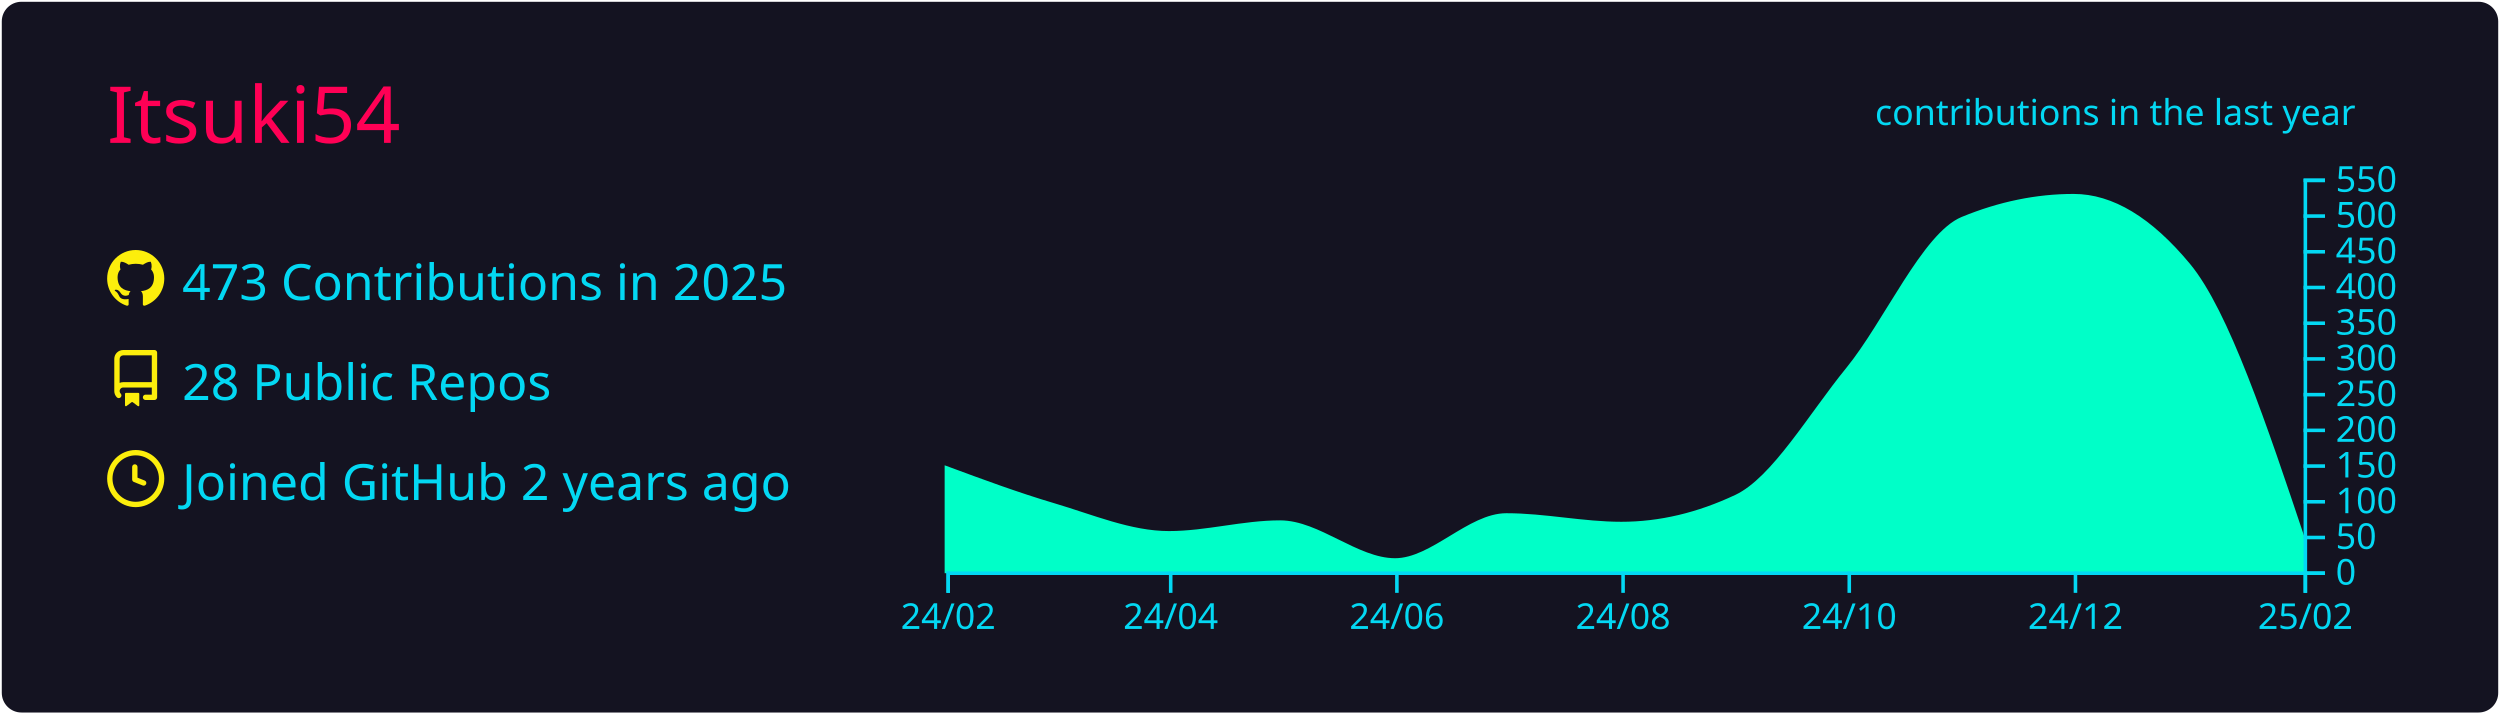
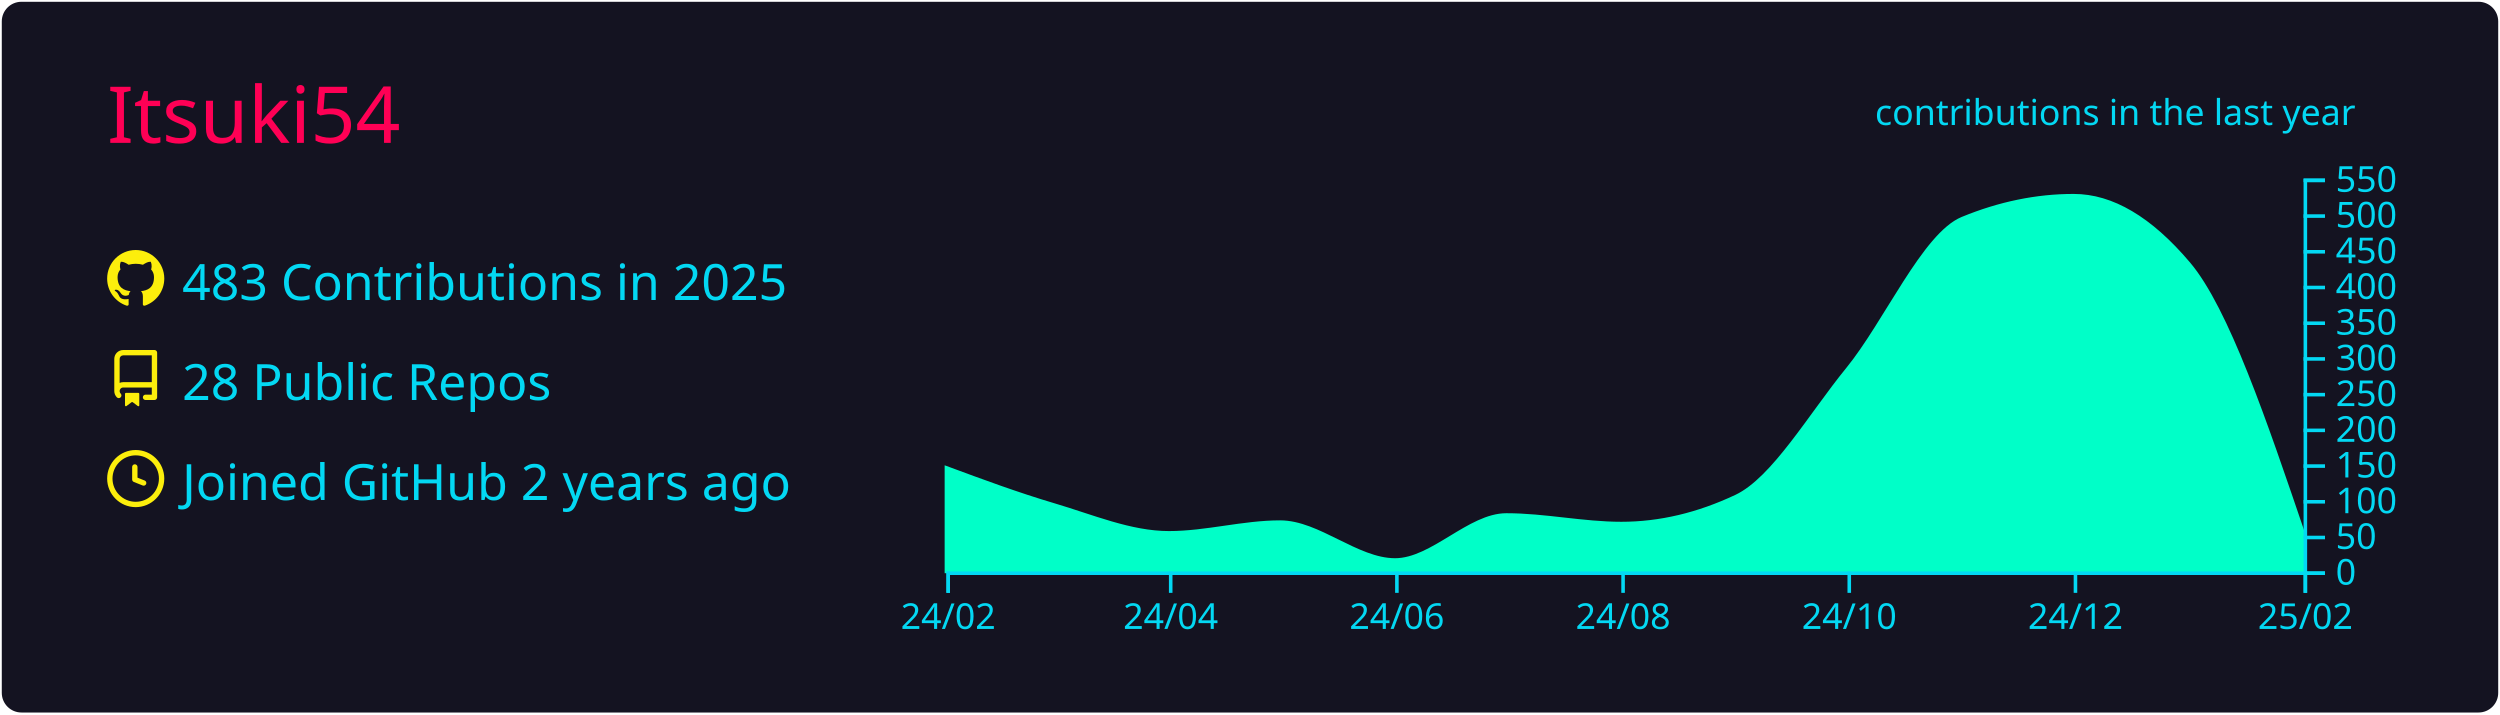
<svg xmlns="http://www.w3.org/2000/svg" width="700" height="200" viewBox="0 0 700 200">
  <style>* {
          font-family: 'Segoe UI', Ubuntu, "Helvetica Neue", Sans-Serif
        }</style>
  <rect x="1" y="1" rx="5" ry="5" height="99%" width="99.714%" stroke="#141321" stroke-width="1" fill="#141321" stroke-opacity="1" />
  <text x="30" y="40" style="font-size: 22px; fill: #ff0055;">Itsuki54</text>
  <g transform="translate(0,40)">
    <g transform="translate(30,30)">
      <g transform="translate(0,0)" width="14" height="14" fill="#fcee0c">
        <path fill-rule="evenodd" d="M8 0C3.58 0 0 3.58 0 8c0 3.54 2.29 6.53 5.47 7.59.4.07.55-.17.55-.38 0-.19-.01-.82-.01-1.49-2.01.37-2.53-.49-2.69-.94-.09-.23-.48-.94-.82-1.13-.28-.15-.68-.52-.01-.53.63-.01 1.08.58 1.23.82.72 1.21 1.87.87 2.33.66.07-.52.28-.87.51-1.07-1.78-.2-3.64-.89-3.64-3.95 0-.87.31-1.59.82-2.15-.08-.2-.36-1.02.08-2.12 0 0 .67-.21 2.2.82.64-.18 1.32-.27 2-.27.68 0 1.36.09 2 .27 1.53-1.04 2.2-.82 2.2-.82.44 1.1.16 1.92.08 2.12.51.56.82 1.27.82 2.15 0 3.07-1.87 3.75-3.65 3.95.29.25.54.73.54 1.48 0 1.07-.01 1.93-.01 2.2 0 .21.15.46.55.38A8.013 8.013 0 0016 8c0-4.42-3.58-8-8-8z" />
      </g>
      <g transform="translate(0,28)" width="14" height="14" fill="#fcee0c">
        <path fill-rule="evenodd" d="M2 2.5A2.5 2.5 0 014.5 0h8.75a.75.75 0 01.75.75v12.5a.75.75 0 01-.75.75h-2.5a.75.75 0 110-1.5h1.75v-2h-8a1 1 0 00-.714 1.7.75.75 0 01-1.072 1.05A2.495 2.495 0 012 11.5v-9zm10.5-1V9h-8c-.356 0-.694.074-1 .208V2.5a1 1 0 011-1h8zM5 12.25v3.25a.25.25 0 00.4.2l1.45-1.087a.25.25 0 01.3 0L8.6 15.7a.25.25 0 00.4-.2v-3.25a.25.25 0 00-.25-.25h-3.5a.25.25 0 00-.25.25z" />
      </g>
      <g transform="translate(0,56)" width="14" height="14" fill="#fcee0c">
        <path fill-rule="evenodd" d="M1.5 8a6.5 6.5 0 1113 0 6.5 6.5 0 01-13 0zM8 0a8 8 0 100 16A8 8 0 008 0zm.5 4.75a.75.75 0 00-1.5 0v3.5a.75.75 0 00.471.696l2.5 1a.75.75 0 00.557-1.392L8.5 7.742V4.75z" />
      </g>
-       <text x="21" y="14" style="fill: #03d8f3; font-size: 14px;">473 Contributions in 2025</text>
+       <text x="21" y="14" style="fill: #03d8f3; font-size: 14px;">483 Contributions in 2025</text>
      <text x="21" y="42" style="fill: #03d8f3; font-size: 14px;">28 Public Repos</text>
      <text x="21" y="70" style="fill: #03d8f3; font-size: 14px;">Joined GitHub 2 years ago</text>
    </g>
    <g color="#00ffc8" transform="translate(295,10)">
-       <path transform="translate(-30,0)" stroke="#00ffc8" fill="#00ffc8" opacity="1" d="M0,81C10.036,84.717,20.073,88.433,30.109,91.4C40.838,94.571,51.566,99.2,62.295,99.2C72.678,99.2,83.06,96.2,93.443,96.2C104.171,96.2,114.9,106.8,125.628,106.8C136.011,106.8,146.393,94.2,156.776,94.2C167.505,94.2,178.233,96.6,188.962,96.6C199.69,96.6,210.419,94.067,221.148,89C231.53,84.097,241.913,66.125,252.295,53.4C263.024,40.25,273.752,15.609,284.481,11.2C294.863,6.933,305.246,4.8,315.628,4.8C326.357,4.8,337.086,11.267,347.814,24.2C358.543,37.133,369.271,69.167,380,101.2L380,110C369.271,110,358.543,110,347.814,110C337.086,110,326.357,110,315.628,110C305.246,110,294.863,110,284.481,110C273.752,110,263.024,110,252.295,110C241.913,110,231.53,110,221.148,110C210.419,110,199.69,110,188.962,110C178.233,110,167.505,110,156.776,110C146.393,110,136.011,110,125.628,110C114.9,110,104.171,110,93.443,110C83.06,110,72.678,110,62.295,110C51.566,110,40.838,110,30.109,110C20.073,110,10.036,110,0,110Z" />
+       <path transform="translate(-30,0)" stroke="#00ffc8" fill="#00ffc8" opacity="1" d="M0,81C10.036,84.717,20.073,88.433,30.109,91.4C40.838,94.571,51.566,99.2,62.295,99.2C72.678,99.2,83.06,96.2,93.443,96.2C104.171,96.2,114.9,106.8,125.628,106.8C136.011,106.8,146.393,94.2,156.776,94.2C167.505,94.2,178.233,96.6,188.962,96.6C199.69,96.6,210.419,94.067,221.148,89C231.53,84.097,241.913,66.125,252.295,53.4C263.024,40.25,273.752,15.609,284.481,11.2C294.863,6.933,305.246,4.8,315.628,4.8C326.357,4.8,337.086,11.133,347.814,23.8C358.543,36.467,369.271,68.033,380,99.6L380,110C369.271,110,358.543,110,347.814,110C337.086,110,326.357,110,315.628,110C305.246,110,294.863,110,284.481,110C273.752,110,263.024,110,252.295,110C241.913,110,231.53,110,221.148,110C210.419,110,199.69,110,188.962,110C178.233,110,167.505,110,156.776,110C146.393,110,136.011,110,125.628,110C114.9,110,104.171,110,93.443,110C83.06,110,72.678,110,62.295,110C51.566,110,40.838,110,30.109,110C20.073,110,10.036,110,0,110Z" />
      <g color="#03d8f3" transform="translate(-30,110)" fill="none" font-size="10" font-family="sans-serif" text-anchor="middle">
        <path class="domain" stroke="currentColor" d="M0.5,6V0.5H380.5V6" />
        <g class="tick" opacity="1" transform="translate(0.5,0)">
          <line stroke="currentColor" y2="6" />
          <text fill="currentColor" y="9" dy="0.71em">24/02</text>
        </g>
        <g class="tick" opacity="1" transform="translate(62.79508,0)">
          <line stroke="currentColor" y2="6" />
          <text fill="currentColor" y="9" dy="0.71em">24/04</text>
        </g>
        <g class="tick" opacity="1" transform="translate(126.1284,0)">
          <line stroke="currentColor" y2="6" />
          <text fill="currentColor" y="9" dy="0.71em">24/06</text>
        </g>
        <g class="tick" opacity="1" transform="translate(189.4617,0)">
          <line stroke="currentColor" y2="6" />
          <text fill="currentColor" y="9" dy="0.71em">24/08</text>
        </g>
        <g class="tick" opacity="1" transform="translate(252.7951,0)">
          <line stroke="currentColor" y2="6" />
          <text fill="currentColor" y="9" dy="0.71em">24/10</text>
        </g>
        <g class="tick" opacity="1" transform="translate(316.1284,0)">
          <line stroke="currentColor" y2="6" />
          <text fill="currentColor" y="9" dy="0.71em">24/12</text>
        </g>
        <g class="tick" opacity="1" transform="translate(380.5,0)">
          <line stroke="currentColor" y2="6" />
          <text fill="currentColor" y="9" dy="0.71em">25/02</text>
        </g>
      </g>
      <g color="#03d8f3" transform="translate(350,0)" fill="none" font-size="10" font-family="sans-serif" text-anchor="start">
        <path class="domain" stroke="currentColor" d="M6,110.5H0.5V0.5H6" />
        <g class="tick" opacity="1" transform="translate(0,110.5)">
          <line stroke="currentColor" x2="6" />
          <text fill="currentColor" x="9" dy="0.32em">0</text>
        </g>
        <g class="tick" opacity="1" transform="translate(0,100.5)">
          <line stroke="currentColor" x2="6" />
          <text fill="currentColor" x="9" dy="0.32em">50</text>
        </g>
        <g class="tick" opacity="1" transform="translate(0,90.5)">
          <line stroke="currentColor" x2="6" />
          <text fill="currentColor" x="9" dy="0.32em">100</text>
        </g>
        <g class="tick" opacity="1" transform="translate(0,80.5)">
          <line stroke="currentColor" x2="6" />
          <text fill="currentColor" x="9" dy="0.32em">150</text>
        </g>
        <g class="tick" opacity="1" transform="translate(0,70.5)">
          <line stroke="currentColor" x2="6" />
          <text fill="currentColor" x="9" dy="0.32em">200</text>
        </g>
        <g class="tick" opacity="1" transform="translate(0,60.5)">
          <line stroke="currentColor" x2="6" />
          <text fill="currentColor" x="9" dy="0.32em">250</text>
        </g>
        <g class="tick" opacity="1" transform="translate(0,50.5)">
          <line stroke="currentColor" x2="6" />
          <text fill="currentColor" x="9" dy="0.32em">300</text>
        </g>
        <g class="tick" opacity="1" transform="translate(0,40.5)">
          <line stroke="currentColor" x2="6" />
          <text fill="currentColor" x="9" dy="0.32em">350</text>
        </g>
        <g class="tick" opacity="1" transform="translate(0,30.5)">
          <line stroke="currentColor" x2="6" />
          <text fill="currentColor" x="9" dy="0.32em">400</text>
        </g>
        <g class="tick" opacity="1" transform="translate(0,20.5)">
          <line stroke="currentColor" x2="6" />
          <text fill="currentColor" x="9" dy="0.32em">450</text>
        </g>
        <g class="tick" opacity="1" transform="translate(0,10.5)">
          <line stroke="currentColor" x2="6" />
          <text fill="currentColor" x="9" dy="0.32em">500</text>
        </g>
        <g class="tick" opacity="1" transform="translate(0,0.5)">
          <line stroke="currentColor" x2="6" />
          <text fill="currentColor" x="9" dy="0.32em">550</text>
        </g>
      </g>
      <g>
        <text y="-15" x="230" style="fill: #03d8f3; font-size: 10px;">contributions in the last year</text>
      </g>
    </g>
  </g>
</svg>
